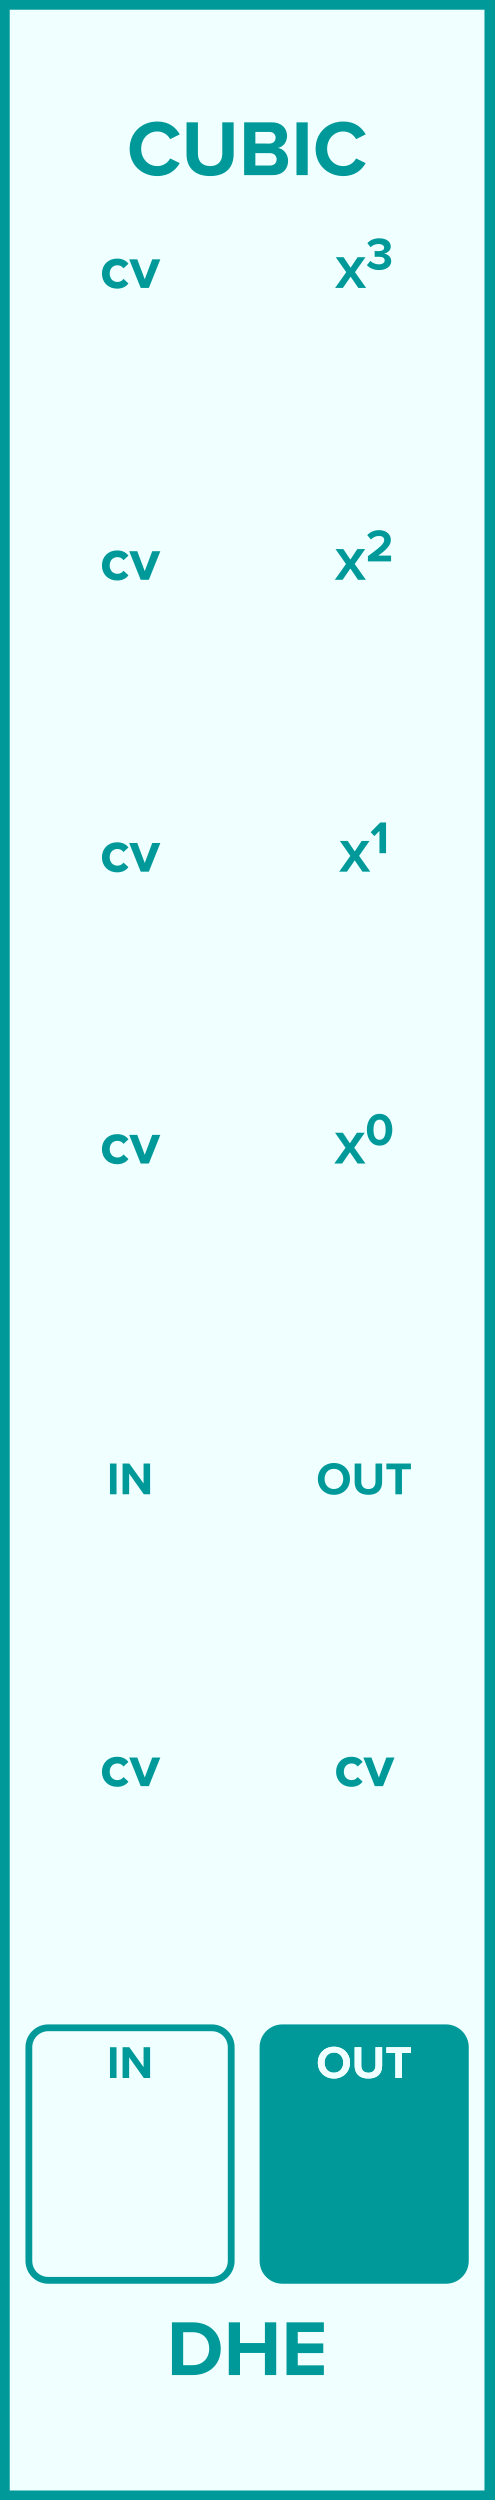
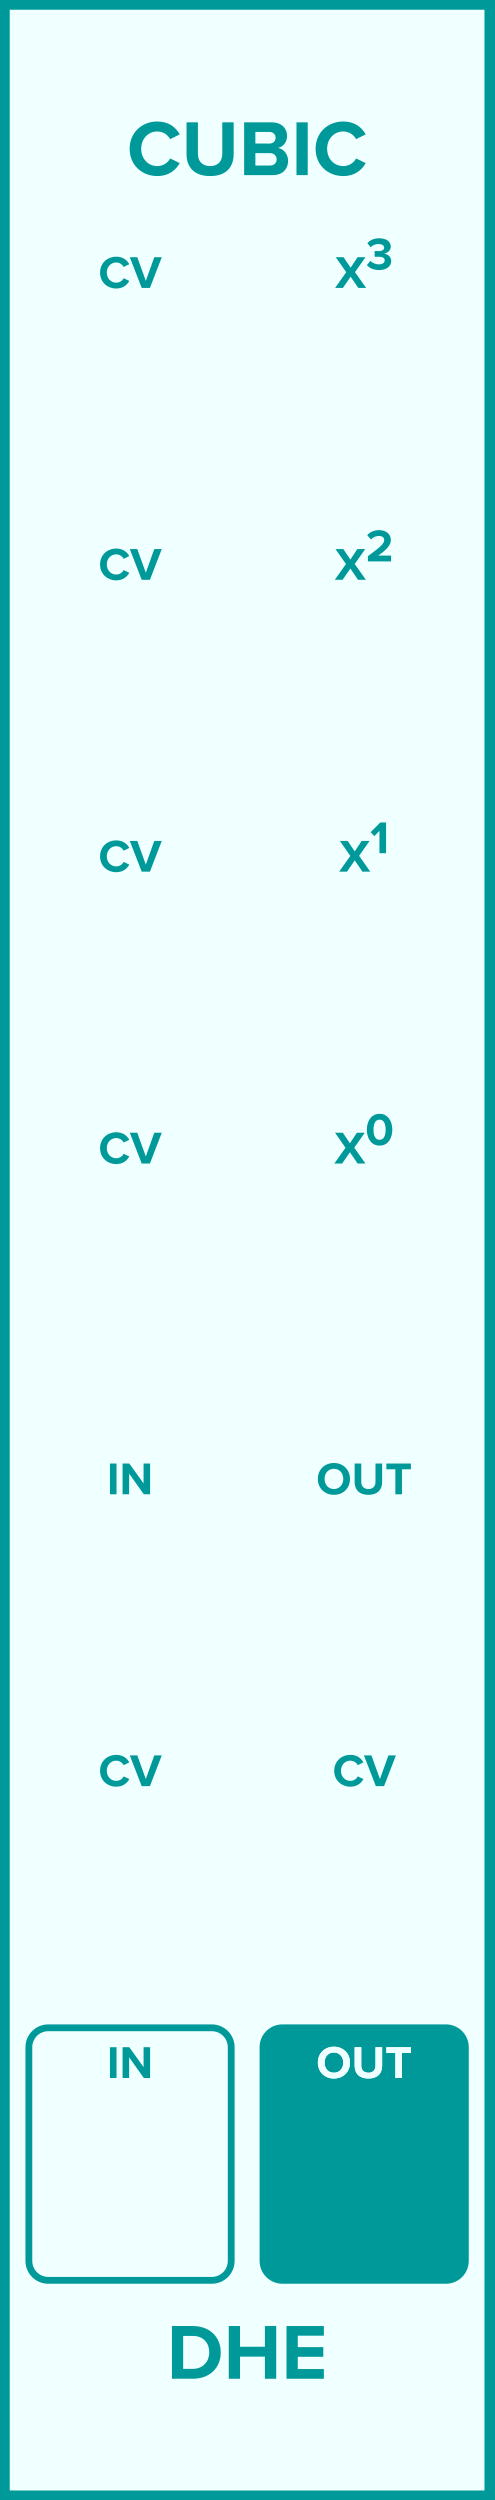
<svg xmlns="http://www.w3.org/2000/svg" id="svg86" height="379.429" width="75.000" version="1.1">
  <defs id="defs90" />
  <g id="g84" transform="scale(2.953)">
    <path id="rect2" d="M 0,0 H 25.4 V 128.5 H 0 Z" style="fill:#f0ffff;stroke:#009999;stroke-width:1" />
    <g id="g6" transform="translate(12.7,9)">
      <g id="text4" style="font-weight:bold;font-size:4.064px;font-family:'Proxima Nova';dominant-baseline:alphabetic;text-anchor:middle;fill:#009999" aria-label="CUBIC">
        <path id="path95" style="font-weight:bold;font-size:4.064px;font-family:'Proxima Nova';dominant-baseline:alphabetic;text-anchor:middle;fill:#009999" d="m -4.615,0.049 c 0.618,0 0.959,-0.329 1.154,-0.666 l -0.496,-0.24 c -0.114,0.224 -0.358,0.394 -0.658,0.394 -0.471,0 -0.829,-0.378 -0.829,-0.89 0,-0.512 0.358,-0.89 0.829,-0.89 0.301,0 0.545,0.175 0.658,0.394 l 0.496,-0.244 c -0.191,-0.337 -0.536,-0.662 -1.154,-0.662 -0.792,0 -1.422,0.569 -1.422,1.402 0,0.833 0.63,1.402 1.422,1.402 z" />
        <path id="path97" style="font-weight:bold;font-size:4.064px;font-family:'Proxima Nova';dominant-baseline:alphabetic;text-anchor:middle;fill:#009999" d="m -3.113,-1.081 c 0,0.666 0.386,1.13 1.215,1.13 0.821,0 1.207,-0.459 1.207,-1.134 V -2.711 H -1.276 v 1.609 c 0,0.378 -0.207,0.638 -0.622,0.638 -0.423,0 -0.63,-0.26 -0.63,-0.638 v -1.609 h -0.585 z" />
        <path id="path99" style="font-weight:bold;font-size:4.064px;font-family:'Proxima Nova';dominant-baseline:alphabetic;text-anchor:middle;fill:#009999" d="m -0.152,0 h 1.471 c 0.516,0 0.788,-0.325 0.788,-0.732 0,-0.341 -0.232,-0.622 -0.52,-0.666 0.256,-0.053 0.467,-0.28 0.467,-0.622 0,-0.362 -0.264,-0.691 -0.78,-0.691 h -1.426 z m 0.577,-1.622 v -0.597 H 1.148 c 0.195,0 0.317,0.13 0.317,0.297 0,0.175 -0.122,0.301 -0.317,0.301 z m 0,1.13 V -1.13 H 1.168 c 0.228,0 0.35,0.146 0.35,0.317 0,0.195 -0.13,0.321 -0.35,0.321 z" />
        <path id="path101" style="font-weight:bold;font-size:4.064px;font-family:'Proxima Nova';dominant-baseline:alphabetic;text-anchor:middle;fill:#009999" d="m 2.538,0 h 0.577 v -2.711 h -0.577 z" />
        <path id="path103" style="font-weight:bold;font-size:4.064px;font-family:'Proxima Nova';dominant-baseline:alphabetic;text-anchor:middle;fill:#009999" d="m 4.942,0.049 c 0.618,0 0.959,-0.329 1.154,-0.666 l -0.496,-0.24 c -0.114,0.224 -0.358,0.394 -0.658,0.394 -0.471,0 -0.829,-0.378 -0.829,-0.89 0,-0.512 0.358,-0.89 0.829,-0.89 0.301,0 0.545,0.175 0.658,0.394 l 0.496,-0.244 c -0.191,-0.337 -0.536,-0.662 -1.154,-0.662 -0.792,0 -1.422,0.569 -1.422,1.402 0,0.833 0.63,1.402 1.422,1.402 z" />
      </g>
    </g>
    <g id="g10" transform="translate(12.7,119.5)">
      <g id="text8" style="font-weight:bold;font-size:4.064px;font-family:'Proxima Nova';dominant-baseline:hanging;text-anchor:middle;fill:#009999" aria-label="DHE">
-         <path id="path106" style="font-weight:bold;font-size:4.064px;font-family:'Proxima Nova';dominant-baseline:hanging;text-anchor:middle;fill:#009999" d="m -3.863,2.568 h 1.069 c 0.849,0 1.439,-0.536 1.439,-1.353 0,-0.817 -0.589,-1.357 -1.439,-1.357 h -1.069 z m 0.577,-0.508 V 0.366 h 0.492 c 0.557,0 0.849,0.37 0.849,0.849 0,0.459 -0.313,0.845 -0.849,0.845 z" />
-         <path id="path108" style="font-weight:bold;font-size:4.064px;font-family:'Proxima Nova';dominant-baseline:hanging;text-anchor:middle;fill:#009999" d="M 0.915,2.568 H 1.496 V -0.142 H 0.915 V 0.923 H -0.365 V -0.142 H -0.942 V 2.568 h 0.577 V 1.431 h 1.28 z" />
-         <path id="path110" style="font-weight:bold;font-size:4.064px;font-family:'Proxima Nova';dominant-baseline:hanging;text-anchor:middle;fill:#009999" d="M 2.026,2.568 H 3.945 V 2.069 H 2.603 V 1.439 H 3.916 V 0.943 H 2.603 V 0.354 H 3.945 V -0.142 H 2.026 Z" />
+         <path id="path106" style="font-weight:bold;font-size:4.064px;font-family:'Proxima Nova';dominant-baseline:hanging;text-anchor:middle;fill:#009999" d="m -3.863,2.758 h 1.069 c 0.849,0 1.439,-0.536 1.439,-1.353 0,-0.817 -0.589,-1.357 -1.439,-1.357 H -3.863 Z M -3.286,2.25 V 0.556 h 0.492 c 0.557,0 0.849,0.37 0.849,0.849 0,0.459 -0.313,0.845 -0.849,0.845 z" />
+         <path id="path108" style="font-weight:bold;font-size:4.064px;font-family:'Proxima Nova';dominant-baseline:hanging;text-anchor:middle;fill:#009999" d="M 0.915,2.758 H 1.496 V 0.048 H 0.915 V 1.113 H -0.365 V 0.048 H -0.942 V 2.758 h 0.577 V 1.621 h 1.28 z" />
+         <path id="path110" style="font-weight:bold;font-size:4.064px;font-family:'Proxima Nova';dominant-baseline:hanging;text-anchor:middle;fill:#009999" d="M 2.026,2.758 H 3.945 V 2.259 H 2.603 V 1.629 H 3.916 V 1.133 H 2.603 V 0.544 H 3.945 V 0.048 H 2.026 Z" />
      </g>
    </g>
    <g id="g14" transform="translate(6.683,14.8)">
-       <g id="text12" style="font-weight:bold;font-size:3.048px;font-family:'Proxima Nova';dominant-baseline:alphabetic;text-anchor:middle;fill:#009999" aria-label="cv">
-         <path id="path113" style="font-weight:bold;font-size:3.048px;font-family:'Proxima Nova';dominant-baseline:alphabetic;text-anchor:middle;fill:#009999" d="m -1.444,-0.738 c 0,0.454 0.326,0.774 0.78,0.774 0.302,0 0.485,-0.131 0.582,-0.268 l -0.253,-0.235 c -0.07,0.098 -0.177,0.158 -0.311,0.158 -0.235,0 -0.399,-0.174 -0.399,-0.43 0,-0.256 0.165,-0.427 0.399,-0.427 0.134,0 0.241,0.058 0.311,0.158 l 0.253,-0.235 c -0.098,-0.137 -0.28,-0.268 -0.582,-0.268 -0.454,0 -0.78,0.32 -0.78,0.771 z" />
-         <path id="path115" style="font-weight:bold;font-size:3.048px;font-family:'Proxima Nova';dominant-baseline:alphabetic;text-anchor:middle;fill:#009999" d="M 0.549,0 H 0.967 L 1.558,-1.472 H 1.141 L 0.756,-0.448 0.372,-1.472 h -0.415 z" />
+       <g id="text12" style="font-weight:bold;font-size:2.371px;font-family:'Proxima Nova';dominant-baseline:alphabetic;text-anchor:middle;fill:#009999" aria-label="CV">
+         <path id="path113" style="font-weight:bold;font-size:2.371px;font-family:'Proxima Nova';dominant-baseline:alphabetic;text-anchor:middle;fill:#009999" d="m -0.71,0.028 c 0.36,0 0.56,-0.192 0.673,-0.389 l -0.289,-0.14 c -0.066,0.13 -0.209,0.23 -0.384,0.23 -0.275,0 -0.484,-0.221 -0.484,-0.519 0,-0.299 0.209,-0.519 0.484,-0.519 0.175,0 0.318,0.102 0.384,0.23 l 0.289,-0.142 c -0.111,-0.197 -0.313,-0.386 -0.673,-0.386 -0.462,0 -0.83,0.332 -0.83,0.818 0,0.486 0.368,0.818 0.83,0.818 z" />
+         <path id="path115" style="font-weight:bold;font-size:2.371px;font-family:'Proxima Nova';dominant-baseline:alphabetic;text-anchor:middle;fill:#009999" d="M 0.6,0 H 1.022 l 0.609,-1.581 H 1.247 L 0.811,-0.365 0.372,-1.581 h -0.384 z" />
      </g>
    </g>
    <g id="g20" transform="translate(18.717,14.8)">
      <g id="text18" style="font-weight:bold;font-size:2.371px;font-family:'Proxima Nova';dominant-baseline:alphabetic;text-anchor:middle;fill:#009999" aria-label="X3">
        <path id="path118" style="font-weight:bold;font-size:2.371px;font-family:'Proxima Nova';dominant-baseline:alphabetic;text-anchor:middle;fill:#009999" d="M -0.301,0 H 0.102 L -0.472,-0.813 0.067,-1.581 H -0.339 l -0.358,0.541 -0.363,-0.541 h -0.401 L -0.922,-0.811 -1.496,0 h 0.401 l 0.398,-0.579 z" />
        <path id="path120" style="baseline-shift:super" d="m 0.142,-1.174 c 0.116,0.142 0.332,0.254 0.624,0.254 0.379,0 0.624,-0.192 0.624,-0.465 0,-0.237 -0.209,-0.363 -0.37,-0.379 0.175,-0.031 0.346,-0.161 0.346,-0.36 0,-0.263 -0.228,-0.429 -0.597,-0.429 -0.277,0 -0.477,0.107 -0.605,0.251 l 0.166,0.209 c 0.111,-0.107 0.249,-0.166 0.403,-0.166 0.166,0 0.294,0.064 0.294,0.19 0,0.119 -0.116,0.175 -0.292,0.175 -0.062,0 -0.168,0 -0.197,-0.002 v 0.294 c 0.024,-0.002 0.13,-0.002 0.197,-0.002 0.221,0 0.318,0.059 0.318,0.187 0,0.121 -0.107,0.204 -0.299,0.204 -0.154,0 -0.327,-0.066 -0.436,-0.18 z" />
      </g>
    </g>
    <g id="g24" transform="translate(6.683,29.8)">
-       <g id="text22" style="font-weight:bold;font-size:3.048px;font-family:'Proxima Nova';dominant-baseline:alphabetic;text-anchor:middle;fill:#009999" aria-label="cv">
-         <path id="path123" style="font-weight:bold;font-size:3.048px;font-family:'Proxima Nova';dominant-baseline:alphabetic;text-anchor:middle;fill:#009999" d="m -1.444,-0.738 c 0,0.454 0.326,0.774 0.78,0.774 0.302,0 0.485,-0.131 0.582,-0.268 l -0.253,-0.235 c -0.07,0.098 -0.177,0.158 -0.311,0.158 -0.235,0 -0.399,-0.174 -0.399,-0.43 0,-0.256 0.165,-0.427 0.399,-0.427 0.134,0 0.241,0.058 0.311,0.158 l 0.253,-0.235 c -0.098,-0.137 -0.28,-0.268 -0.582,-0.268 -0.454,0 -0.78,0.32 -0.78,0.771 z" />
-         <path id="path125" style="font-weight:bold;font-size:3.048px;font-family:'Proxima Nova';dominant-baseline:alphabetic;text-anchor:middle;fill:#009999" d="M 0.549,0 H 0.967 L 1.558,-1.472 H 1.141 L 0.756,-0.448 0.372,-1.472 h -0.415 z" />
+       <g id="text22" style="font-weight:bold;font-size:2.371px;font-family:'Proxima Nova';dominant-baseline:alphabetic;text-anchor:middle;fill:#009999" aria-label="CV">
+         <path id="path123" style="font-weight:bold;font-size:2.371px;font-family:'Proxima Nova';dominant-baseline:alphabetic;text-anchor:middle;fill:#009999" d="m -0.71,0.028 c 0.36,0 0.56,-0.192 0.673,-0.389 l -0.289,-0.14 c -0.066,0.13 -0.209,0.23 -0.384,0.23 -0.275,0 -0.484,-0.221 -0.484,-0.519 0,-0.299 0.209,-0.519 0.484,-0.519 0.175,0 0.318,0.102 0.384,0.23 l 0.289,-0.142 c -0.111,-0.197 -0.313,-0.386 -0.673,-0.386 -0.462,0 -0.83,0.332 -0.83,0.818 0,0.486 0.368,0.818 0.83,0.818 z" />
+         <path id="path125" style="font-weight:bold;font-size:2.371px;font-family:'Proxima Nova';dominant-baseline:alphabetic;text-anchor:middle;fill:#009999" d="M 0.6,0 H 1.022 l 0.609,-1.581 H 1.247 L 0.811,-0.365 0.372,-1.581 h -0.384 z" />
      </g>
    </g>
    <g id="g30" transform="translate(18.717,29.8)">
      <g id="text28" style="font-weight:bold;font-size:2.371px;font-family:'Proxima Nova';dominant-baseline:alphabetic;text-anchor:middle;fill:#009999" aria-label="X2">
        <path id="path128" style="font-weight:bold;font-size:2.371px;font-family:'Proxima Nova';dominant-baseline:alphabetic;text-anchor:middle;fill:#009999" d="m -0.315,0 h 0.403 L -0.486,-0.813 0.053,-1.581 h -0.405 l -0.358,0.541 -0.363,-0.541 h -0.401 L -0.936,-0.811 -1.51,0 h 0.401 l 0.398,-0.579 z" />
        <path id="path130" style="baseline-shift:super" d="M 0.192,-0.948 H 1.383 V -1.245 H 0.724 C 1.148,-1.544 1.371,-1.778 1.371,-2.049 c 0,-0.315 -0.268,-0.505 -0.605,-0.505 -0.221,0 -0.455,0.081 -0.609,0.258 l 0.192,0.223 c 0.107,-0.111 0.244,-0.183 0.422,-0.183 0.133,0 0.258,0.069 0.258,0.206 0,0.194 -0.19,0.358 -0.837,0.835 z" />
      </g>
    </g>
    <g id="g34" transform="translate(6.683,44.8)">
-       <g id="text32" style="font-weight:bold;font-size:3.048px;font-family:'Proxima Nova';dominant-baseline:alphabetic;text-anchor:middle;fill:#009999" aria-label="cv">
-         <path id="path133" style="font-weight:bold;font-size:3.048px;font-family:'Proxima Nova';dominant-baseline:alphabetic;text-anchor:middle;fill:#009999" d="m -1.444,-0.738 c 0,0.454 0.326,0.774 0.78,0.774 0.302,0 0.485,-0.131 0.582,-0.268 l -0.253,-0.235 c -0.07,0.098 -0.177,0.158 -0.311,0.158 -0.235,0 -0.399,-0.174 -0.399,-0.43 0,-0.256 0.165,-0.427 0.399,-0.427 0.134,0 0.241,0.058 0.311,0.158 l 0.253,-0.235 c -0.098,-0.137 -0.28,-0.268 -0.582,-0.268 -0.454,0 -0.78,0.32 -0.78,0.771 z" />
-         <path id="path135" style="font-weight:bold;font-size:3.048px;font-family:'Proxima Nova';dominant-baseline:alphabetic;text-anchor:middle;fill:#009999" d="M 0.549,0 H 0.967 L 1.558,-1.472 H 1.141 L 0.756,-0.448 0.372,-1.472 h -0.415 z" />
+       <g id="text32" style="font-weight:bold;font-size:2.371px;font-family:'Proxima Nova';dominant-baseline:alphabetic;text-anchor:middle;fill:#009999" aria-label="CV">
+         <path id="path133" style="font-weight:bold;font-size:2.371px;font-family:'Proxima Nova';dominant-baseline:alphabetic;text-anchor:middle;fill:#009999" d="m -0.71,0.028 c 0.36,0 0.56,-0.192 0.673,-0.389 l -0.289,-0.14 c -0.066,0.13 -0.209,0.23 -0.384,0.23 -0.275,0 -0.484,-0.221 -0.484,-0.519 0,-0.299 0.209,-0.519 0.484,-0.519 0.175,0 0.318,0.102 0.384,0.23 l 0.289,-0.142 c -0.111,-0.197 -0.313,-0.386 -0.673,-0.386 -0.462,0 -0.83,0.332 -0.83,0.818 0,0.486 0.368,0.818 0.83,0.818 z" />
+         <path id="path135" style="font-weight:bold;font-size:2.371px;font-family:'Proxima Nova';dominant-baseline:alphabetic;text-anchor:middle;fill:#009999" d="M 0.6,0 H 1.022 l 0.609,-1.581 H 1.247 L 0.811,-0.365 0.372,-1.581 h -0.384 z" />
      </g>
    </g>
    <g id="g40" transform="translate(18.717,44.8)">
      <g id="text38" style="font-weight:bold;font-size:2.371px;font-family:'Proxima Nova';dominant-baseline:alphabetic;text-anchor:middle;fill:#009999" aria-label="X1">
        <path id="path138" style="font-weight:bold;font-size:2.371px;font-family:'Proxima Nova';dominant-baseline:alphabetic;text-anchor:middle;fill:#009999" d="M -0.09,0 H 0.313 L -0.261,-0.813 0.277,-1.581 H -0.128 L -0.486,-1.041 -0.849,-1.581 H -1.25 l 0.538,0.771 L -1.285,0 h 0.401 l 0.398,-0.579 z" />
        <path id="path140" style="baseline-shift:super" d="M 0.785,-0.948 H 1.124 V -2.53 H 0.83 l -0.498,0.5 0.192,0.202 0.261,-0.268 z" />
      </g>
    </g>
    <g id="g44" transform="translate(6.683,59.8)">
-       <g id="text42" style="font-weight:bold;font-size:3.048px;font-family:'Proxima Nova';dominant-baseline:alphabetic;text-anchor:middle;fill:#009999" aria-label="cv">
-         <path id="path143" style="font-weight:bold;font-size:3.048px;font-family:'Proxima Nova';dominant-baseline:alphabetic;text-anchor:middle;fill:#009999" d="m -1.444,-0.738 c 0,0.454 0.326,0.774 0.78,0.774 0.302,0 0.485,-0.131 0.582,-0.268 l -0.253,-0.235 c -0.07,0.098 -0.177,0.158 -0.311,0.158 -0.235,0 -0.399,-0.174 -0.399,-0.43 0,-0.256 0.165,-0.427 0.399,-0.427 0.134,0 0.241,0.058 0.311,0.158 l 0.253,-0.235 c -0.098,-0.137 -0.28,-0.268 -0.582,-0.268 -0.454,0 -0.78,0.32 -0.78,0.771 z" />
-         <path id="path145" style="font-weight:bold;font-size:3.048px;font-family:'Proxima Nova';dominant-baseline:alphabetic;text-anchor:middle;fill:#009999" d="M 0.549,0 H 0.967 L 1.558,-1.472 H 1.141 L 0.756,-0.448 0.372,-1.472 h -0.415 z" />
+       <g id="text42" style="font-weight:bold;font-size:2.371px;font-family:'Proxima Nova';dominant-baseline:alphabetic;text-anchor:middle;fill:#009999" aria-label="CV">
+         <path id="path143" style="font-weight:bold;font-size:2.371px;font-family:'Proxima Nova';dominant-baseline:alphabetic;text-anchor:middle;fill:#009999" d="m -0.71,0.028 c 0.36,0 0.56,-0.192 0.673,-0.389 l -0.289,-0.14 c -0.066,0.13 -0.209,0.23 -0.384,0.23 -0.275,0 -0.484,-0.221 -0.484,-0.519 0,-0.299 0.209,-0.519 0.484,-0.519 0.175,0 0.318,0.102 0.384,0.23 l 0.289,-0.142 c -0.111,-0.197 -0.313,-0.386 -0.673,-0.386 -0.462,0 -0.83,0.332 -0.83,0.818 0,0.486 0.368,0.818 0.83,0.818 z" />
+         <path id="path145" style="font-weight:bold;font-size:2.371px;font-family:'Proxima Nova';dominant-baseline:alphabetic;text-anchor:middle;fill:#009999" d="M 0.6,0 H 1.022 l 0.609,-1.581 H 1.247 L 0.811,-0.365 0.372,-1.581 h -0.384 z" />
      </g>
    </g>
    <g id="g50" transform="translate(18.717,59.8)">
      <g id="text48" style="font-weight:bold;font-size:2.371px;font-family:'Proxima Nova';dominant-baseline:alphabetic;text-anchor:middle;fill:#009999" aria-label="X0">
        <path id="path148" style="font-weight:bold;font-size:2.371px;font-family:'Proxima Nova';dominant-baseline:alphabetic;text-anchor:middle;fill:#009999" d="M -0.338,0 H 0.065 L -0.509,-0.813 0.03,-1.581 h -0.405 l -0.358,0.541 -0.363,-0.541 h -0.401 L -0.959,-0.811 -1.533,0 h 0.401 l 0.398,-0.579 z" />
        <path id="path150" style="baseline-shift:super" d="m 0.138,-1.738 c 0,0.408 0.202,0.818 0.654,0.818 0.45,0 0.654,-0.41 0.654,-0.818 0,-0.408 -0.204,-0.816 -0.654,-0.816 -0.453,0 -0.654,0.408 -0.654,0.816 z m 0.965,0 c 0,0.292 -0.085,0.519 -0.311,0.519 -0.228,0 -0.313,-0.228 -0.313,-0.519 0,-0.292 0.085,-0.517 0.313,-0.517 0.225,0 0.311,0.225 0.311,0.517 z" />
      </g>
    </g>
    <g id="g54" transform="translate(6.683,76.8)">
      <g id="text52" style="font-weight:bold;font-size:2.371px;font-family:'Proxima Nova';dominant-baseline:alphabetic;text-anchor:middle;fill:#009999" aria-label="IN">
        <path id="path153" style="font-weight:bold;font-size:2.371px;font-family:'Proxima Nova';dominant-baseline:alphabetic;text-anchor:middle;fill:#009999" d="m -1.031,0 h 0.337 V -1.581 H -1.031 Z" />
        <path id="path155" style="font-weight:bold;font-size:2.371px;font-family:'Proxima Nova';dominant-baseline:alphabetic;text-anchor:middle;fill:#009999" d="M 0.708,0 H 1.032 V -1.581 H 0.696 v 1.024 L -0.037,-1.581 h -0.346 V 0 h 0.337 v -1.062 z" />
      </g>
    </g>
    <g id="g58" transform="translate(18.717,76.8)">
      <g id="text56" style="font-weight:bold;font-size:2.371px;font-family:'Proxima Nova';dominant-baseline:alphabetic;text-anchor:middle;fill:#009999" aria-label="OUT">
        <path id="path158" style="font-weight:bold;font-size:2.371px;font-family:'Proxima Nova';dominant-baseline:alphabetic;text-anchor:middle;fill:#009999" d="m -2.381,-0.79 c 0,0.477 0.349,0.818 0.825,0.818 0.479,0 0.827,-0.341 0.827,-0.818 0,-0.477 -0.349,-0.818 -0.827,-0.818 -0.477,0 -0.825,0.341 -0.825,0.818 z m 1.306,0 c 0,0.294 -0.19,0.519 -0.481,0.519 -0.292,0 -0.479,-0.225 -0.479,-0.519 0,-0.296 0.187,-0.519 0.479,-0.519 0.292,0 0.481,0.223 0.481,0.519 z" />
        <path id="path160" style="font-weight:bold;font-size:2.371px;font-family:'Proxima Nova';dominant-baseline:alphabetic;text-anchor:middle;fill:#009999" d="m -0.49,-0.631 c 0,0.389 0.225,0.659 0.709,0.659 0.479,0 0.704,-0.268 0.704,-0.662 V -1.581 H 0.582 v 0.939 c 0,0.221 -0.121,0.372 -0.363,0.372 -0.247,0 -0.368,-0.152 -0.368,-0.372 V -1.581 h -0.341 z" />
        <path id="path162" style="font-weight:bold;font-size:2.371px;font-family:'Proxima Nova';dominant-baseline:alphabetic;text-anchor:middle;fill:#009999" d="m 1.603,0 h 0.339 v -1.285 h 0.46 v -0.296 h -1.261 v 0.296 h 0.462 z" />
      </g>
    </g>
    <g id="g62" transform="translate(6.683,91.8)">
-       <g id="text60" style="font-weight:bold;font-size:3.048px;font-family:'Proxima Nova';dominant-baseline:alphabetic;text-anchor:middle;fill:#009999" aria-label="cv">
-         <path id="path165" style="font-weight:bold;font-size:3.048px;font-family:'Proxima Nova';dominant-baseline:alphabetic;text-anchor:middle;fill:#009999" d="m -1.444,-0.738 c 0,0.454 0.326,0.774 0.78,0.774 0.302,0 0.485,-0.131 0.582,-0.268 l -0.253,-0.235 c -0.07,0.098 -0.177,0.158 -0.311,0.158 -0.235,0 -0.399,-0.174 -0.399,-0.43 0,-0.256 0.165,-0.427 0.399,-0.427 0.134,0 0.241,0.058 0.311,0.158 l 0.253,-0.235 c -0.098,-0.137 -0.28,-0.268 -0.582,-0.268 -0.454,0 -0.78,0.32 -0.78,0.771 z" />
-         <path id="path167" style="font-weight:bold;font-size:3.048px;font-family:'Proxima Nova';dominant-baseline:alphabetic;text-anchor:middle;fill:#009999" d="M 0.549,0 H 0.967 L 1.558,-1.472 H 1.141 L 0.756,-0.448 0.372,-1.472 h -0.415 z" />
+       <g id="text60" style="font-weight:bold;font-size:2.371px;font-family:'Proxima Nova';dominant-baseline:alphabetic;text-anchor:middle;fill:#009999" aria-label="CV">
+         <path id="path165" style="font-weight:bold;font-size:2.371px;font-family:'Proxima Nova';dominant-baseline:alphabetic;text-anchor:middle;fill:#009999" d="m -0.71,0.028 c 0.36,0 0.56,-0.192 0.673,-0.389 l -0.289,-0.14 c -0.066,0.13 -0.209,0.23 -0.384,0.23 -0.275,0 -0.484,-0.221 -0.484,-0.519 0,-0.299 0.209,-0.519 0.484,-0.519 0.175,0 0.318,0.102 0.384,0.23 l 0.289,-0.142 c -0.111,-0.197 -0.313,-0.386 -0.673,-0.386 -0.462,0 -0.83,0.332 -0.83,0.818 0,0.486 0.368,0.818 0.83,0.818 z" />
+         <path id="path167" style="font-weight:bold;font-size:2.371px;font-family:'Proxima Nova';dominant-baseline:alphabetic;text-anchor:middle;fill:#009999" d="M 0.6,0 H 1.022 l 0.609,-1.581 H 1.247 L 0.811,-0.365 0.372,-1.581 h -0.384 z" />
      </g>
    </g>
    <g id="g66" transform="translate(18.717,91.8)">
-       <g id="text64" style="font-weight:bold;font-size:3.048px;font-family:'Proxima Nova';dominant-baseline:alphabetic;text-anchor:middle;fill:#009999" aria-label="cv">
-         <path id="path170" style="font-weight:bold;font-size:3.048px;font-family:'Proxima Nova';dominant-baseline:alphabetic;text-anchor:middle;fill:#009999" d="m -1.444,-0.738 c 0,0.454 0.326,0.774 0.78,0.774 0.302,0 0.485,-0.131 0.582,-0.268 l -0.253,-0.235 c -0.07,0.098 -0.177,0.158 -0.311,0.158 -0.235,0 -0.399,-0.174 -0.399,-0.43 0,-0.256 0.165,-0.427 0.399,-0.427 0.134,0 0.241,0.058 0.311,0.158 l 0.253,-0.235 c -0.098,-0.137 -0.28,-0.268 -0.582,-0.268 -0.454,0 -0.78,0.32 -0.78,0.771 z" />
-         <path id="path172" style="font-weight:bold;font-size:3.048px;font-family:'Proxima Nova';dominant-baseline:alphabetic;text-anchor:middle;fill:#009999" d="M 0.549,0 H 0.967 L 1.558,-1.472 H 1.141 L 0.756,-0.448 0.372,-1.472 h -0.415 z" />
+       <g id="text64" style="font-weight:bold;font-size:2.371px;font-family:'Proxima Nova';dominant-baseline:alphabetic;text-anchor:middle;fill:#009999" aria-label="CV">
+         <path id="path170" style="font-weight:bold;font-size:2.371px;font-family:'Proxima Nova';dominant-baseline:alphabetic;text-anchor:middle;fill:#009999" d="m -0.71,0.028 c 0.36,0 0.56,-0.192 0.673,-0.389 l -0.289,-0.14 c -0.066,0.13 -0.209,0.23 -0.384,0.23 -0.275,0 -0.484,-0.221 -0.484,-0.519 0,-0.299 0.209,-0.519 0.484,-0.519 0.175,0 0.318,0.102 0.384,0.23 l 0.289,-0.142 c -0.111,-0.197 -0.313,-0.386 -0.673,-0.386 -0.462,0 -0.83,0.332 -0.83,0.818 0,0.486 0.368,0.818 0.83,0.818 z" />
+         <path id="path172" style="font-weight:bold;font-size:2.371px;font-family:'Proxima Nova';dominant-baseline:alphabetic;text-anchor:middle;fill:#009999" d="M 0.6,0 H 1.022 l 0.609,-1.581 H 1.247 L 0.811,-0.365 0.372,-1.581 h -0.384 z" />
      </g>
    </g>
    <path id="rect68" d="m 2.483,104.22 h 8.4 c 0.554,0 1,0.446 1,1 v 10.98 c 0,0.554 -0.446,1 -1,1 h -8.4 c -0.554,0 -1,-0.446 -1,-1 v -10.98 c 0,-0.554 0.446,-1 1,-1 z" style="fill:#f0ffff;stroke:#009999;stroke-width:0.35" />
    <g id="g72" transform="translate(6.683,106.8)">
      <g id="text70" style="font-weight:bold;font-size:2.371px;font-family:'Proxima Nova';dominant-baseline:alphabetic;text-anchor:middle;fill:#009999" aria-label="IN">
        <path id="path176" style="font-weight:bold;font-size:2.371px;font-family:'Proxima Nova';dominant-baseline:alphabetic;text-anchor:middle;fill:#009999" d="m -1.031,0 h 0.337 V -1.581 H -1.031 Z" />
        <path id="path178" style="font-weight:bold;font-size:2.371px;font-family:'Proxima Nova';dominant-baseline:alphabetic;text-anchor:middle;fill:#009999" d="M 0.708,0 H 1.032 V -1.581 H 0.696 v 1.024 L -0.037,-1.581 h -0.346 V 0 h 0.337 v -1.062 z" />
      </g>
    </g>
    <path id="rect74" d="m 14.517,104.22 h 8.4 c 0.554,0 1,0.446 1,1 v 10.98 c 0,0.554 -0.446,1 -1,1 h -8.4 c -0.554,0 -1,-0.446 -1,-1 v -10.98 c 0,-0.554 0.446,-1 1,-1 z" style="fill:#009999;stroke:#009999;stroke-width:0.35" />
    <g id="g78" transform="translate(18.717,106.8)">
      <g id="text76" style="font-weight:bold;font-size:2.371px;font-family:'Proxima Nova';dominant-baseline:alphabetic;text-anchor:middle;fill:#f0ffff" aria-label="OUT">
        <path id="path182" style="font-weight:bold;font-size:2.371px;font-family:'Proxima Nova';dominant-baseline:alphabetic;text-anchor:middle;fill:#f0ffff" d="m -2.381,-0.79 c 0,0.477 0.349,0.818 0.825,0.818 0.479,0 0.827,-0.341 0.827,-0.818 0,-0.477 -0.349,-0.818 -0.827,-0.818 -0.477,0 -0.825,0.341 -0.825,0.818 z m 1.306,0 c 0,0.294 -0.19,0.519 -0.481,0.519 -0.292,0 -0.479,-0.225 -0.479,-0.519 0,-0.296 0.187,-0.519 0.479,-0.519 0.292,0 0.481,0.223 0.481,0.519 z" />
        <path id="path184" style="font-weight:bold;font-size:2.371px;font-family:'Proxima Nova';dominant-baseline:alphabetic;text-anchor:middle;fill:#f0ffff" d="m -0.49,-0.631 c 0,0.389 0.225,0.659 0.709,0.659 0.479,0 0.704,-0.268 0.704,-0.662 V -1.581 H 0.582 v 0.939 c 0,0.221 -0.121,0.372 -0.363,0.372 -0.247,0 -0.368,-0.152 -0.368,-0.372 V -1.581 h -0.341 z" />
        <path id="path186" style="font-weight:bold;font-size:2.371px;font-family:'Proxima Nova';dominant-baseline:alphabetic;text-anchor:middle;fill:#f0ffff" d="m 1.603,0 h 0.339 v -1.285 h 0.46 v -0.296 h -1.261 v 0.296 h 0.462 z" />
      </g>
    </g>
    <g id="g82" transform="translate(18.717,106.8)">
      <g id="text80" style="font-weight:bold;font-size:2.371px;font-family:'Proxima Nova';dominant-baseline:alphabetic;text-anchor:middle;fill:#f0ffff" aria-label="OUT">
        <path id="path189" style="font-weight:bold;font-size:2.371px;font-family:'Proxima Nova';dominant-baseline:alphabetic;text-anchor:middle;fill:#f0ffff" d="m -2.381,-0.79 c 0,0.477 0.349,0.818 0.825,0.818 0.479,0 0.827,-0.341 0.827,-0.818 0,-0.477 -0.349,-0.818 -0.827,-0.818 -0.477,0 -0.825,0.341 -0.825,0.818 z m 1.306,0 c 0,0.294 -0.19,0.519 -0.481,0.519 -0.292,0 -0.479,-0.225 -0.479,-0.519 0,-0.296 0.187,-0.519 0.479,-0.519 0.292,0 0.481,0.223 0.481,0.519 z" />
        <path id="path191" style="font-weight:bold;font-size:2.371px;font-family:'Proxima Nova';dominant-baseline:alphabetic;text-anchor:middle;fill:#f0ffff" d="m -0.49,-0.631 c 0,0.389 0.225,0.659 0.709,0.659 0.479,0 0.704,-0.268 0.704,-0.662 V -1.581 H 0.582 v 0.939 c 0,0.221 -0.121,0.372 -0.363,0.372 -0.247,0 -0.368,-0.152 -0.368,-0.372 V -1.581 h -0.341 z" />
        <path id="path193" style="font-weight:bold;font-size:2.371px;font-family:'Proxima Nova';dominant-baseline:alphabetic;text-anchor:middle;fill:#f0ffff" d="m 1.603,0 h 0.339 v -1.285 h 0.46 v -0.296 h -1.261 v 0.296 h 0.462 z" />
      </g>
    </g>
  </g>
</svg>
